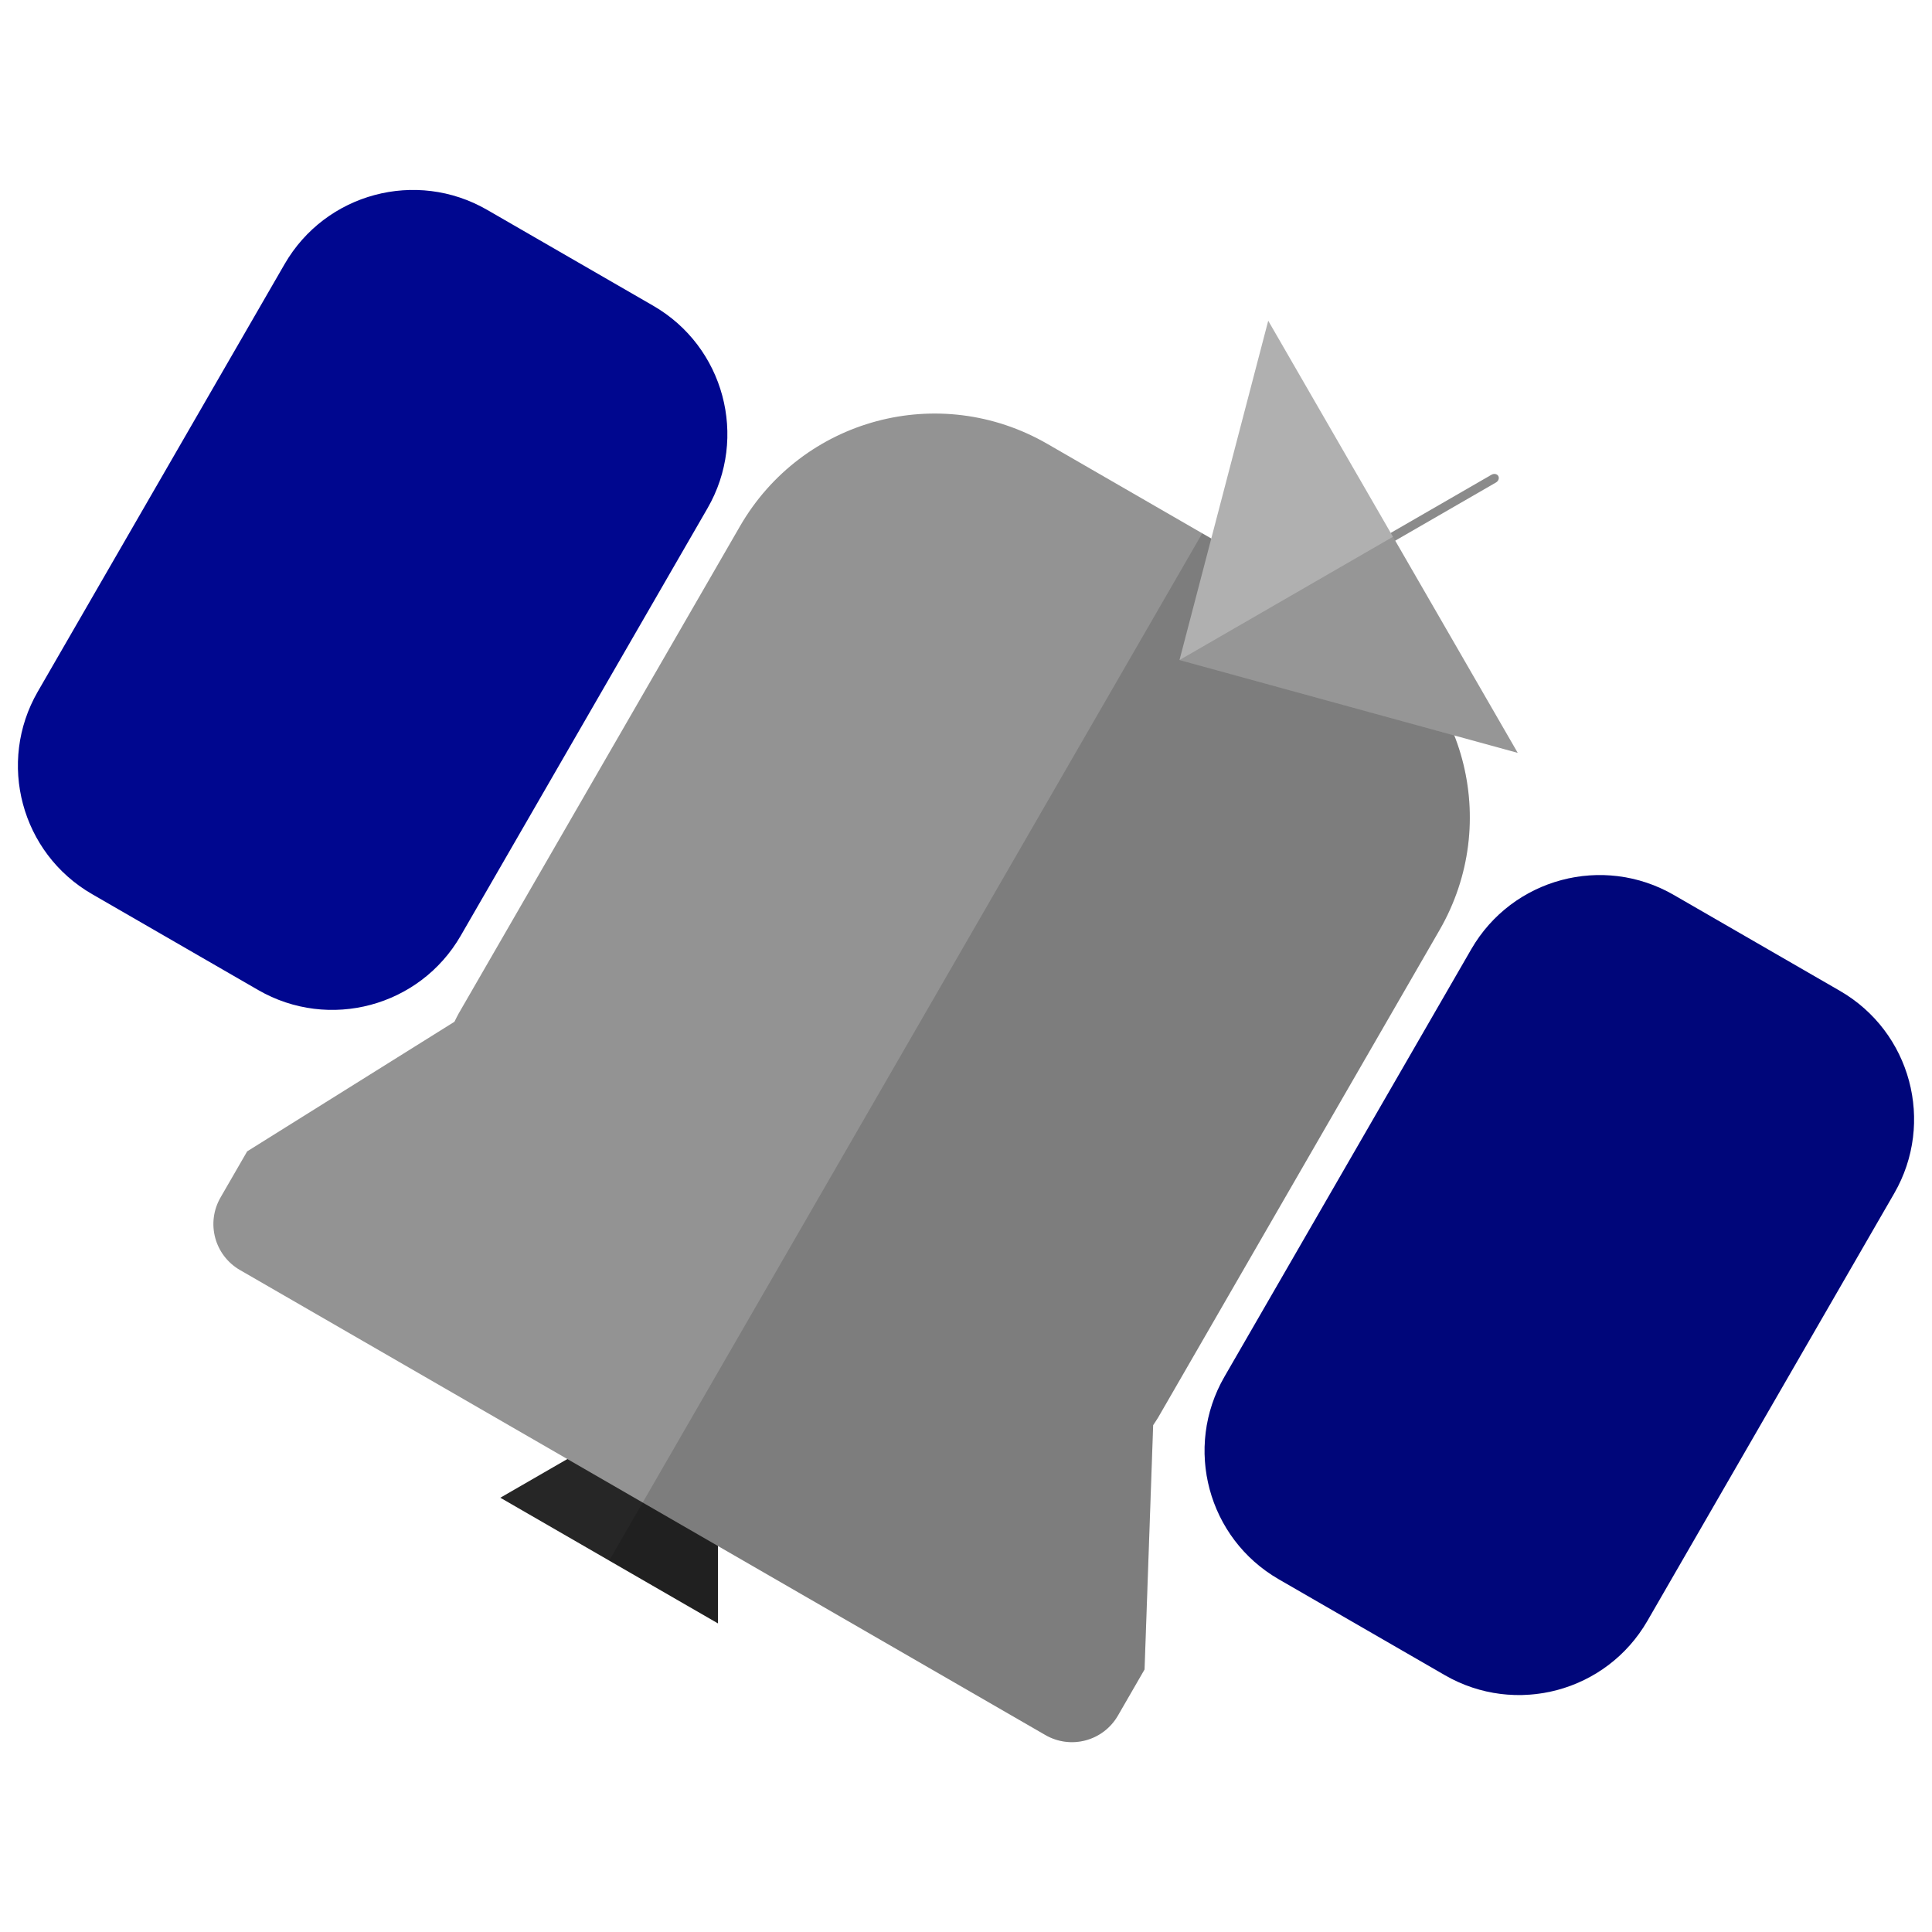
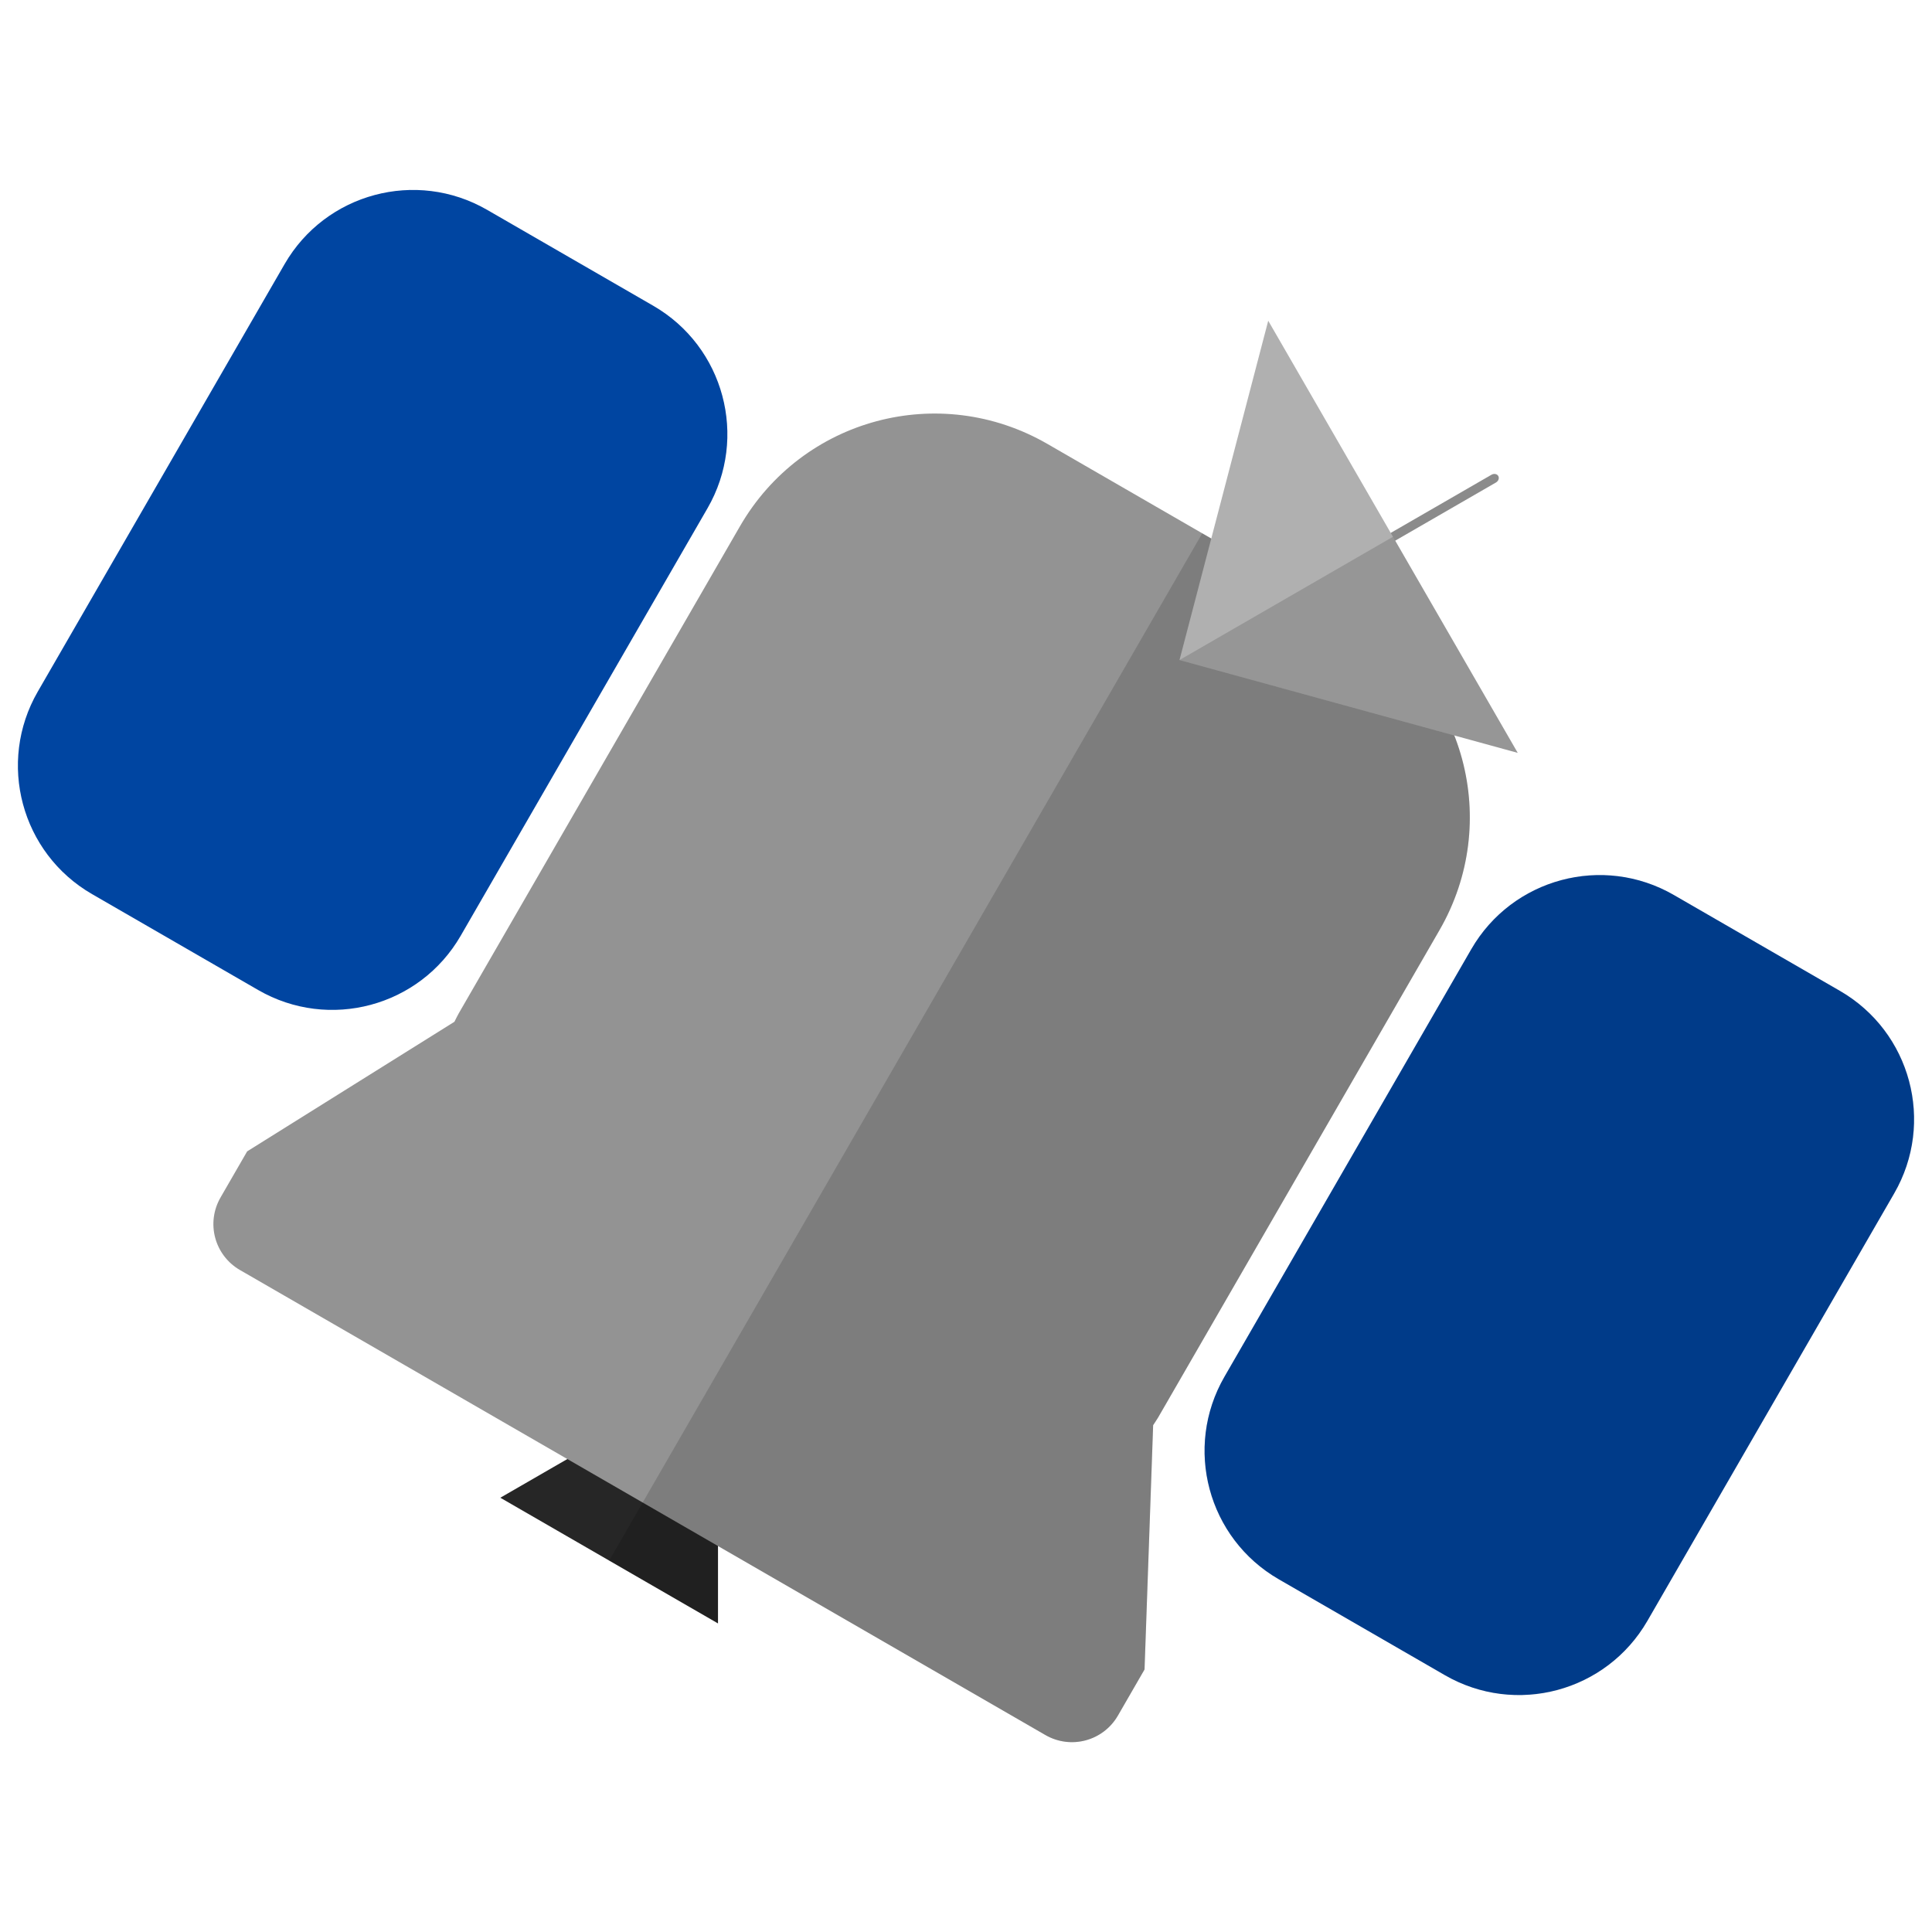
<svg xmlns="http://www.w3.org/2000/svg" width="300" height="300" viewBox="0 0 79.375 79.375" version="1.1" id="svg1">
  <defs id="defs1" />
  <g id="layer1" transform="matrix(0.7933049,1.374044,-1.374044,0.7933049,77.23887,-49.01363)" style="stroke-width:0.63">
    <path style="fill:#262626;fill-opacity:1;stroke-width:0.334;stroke-linecap:round" id="path2" d="m 139.072,263.99 19.514,33.799 -39.028,-10e-6 z" transform="matrix(0.1444186,-0.08338009,0.08338009,0.1444186,0.3811991,32.73974)" />
    <path id="rect10" style="fill:#939393;fill-opacity:1;stroke-width:0.334;stroke-linecap:round" d="m 2.522,47.488 c -3.229,0 -5.828,2.599 -5.828,5.828 v 14.57 c 0,0.08 0.009,0.158 0.012,0.238 l -2.97,5.59 v 1.377 c 0,0.763 0.614,1.377 1.377,1.377 H 19.191 c 0.763,0 1.377,-0.614 1.377,-1.377 v -1.377 l -2.97,-5.59 c 0.003,-0.08 0.012,-0.157 0.012,-0.238 V 53.316 c 0,-3.229 -2.6,-5.828 -5.828,-5.828 z" transform="rotate(-30)" />
-     <g id="g3" style="fill:#00078f;fill-opacity:1">
-       <rect style="fill:#00078f;fill-opacity:1;stroke-width:0.334;stroke-linecap:round" id="rect12" width="12.645" height="20.46" x="-16.912" y="49.493" transform="rotate(-30)" ry="3.839" />
-       <rect style="fill:#00078f;fill-opacity:1;stroke-width:0.334;stroke-linecap:round" id="rect13" width="12.645" height="20.46" x="18.57" y="49.493" transform="rotate(-30)" ry="3.839" />
+     <g id="g3" style="fill:#0045a1;fill-opacity:1">
+       <rect style="fill:#0045a1;fill-opacity:1;stroke-width:0.334;stroke-linecap:round" id="rect12" width="12.645" height="20.46" x="-16.912" y="49.493" transform="rotate(-30)" ry="3.839" />
+       <rect style="fill:#0045a1;fill-opacity:1;stroke-width:0.334;stroke-linecap:round" id="rect13" width="12.645" height="20.46" x="18.57" y="49.493" transform="rotate(-30)" ry="3.839" />
    </g>
    <path id="path11" style="fill:#000000;fill-opacity:0.149;stroke-width:0.334;stroke-linecap:round" d="m 29.938,37.55 12.54,21.719 1.95,3.378 0.868,1.503 2.818,-1.627 -1.736,-1.002 8.476,-4.894 c 0.661,-0.381 0.886,-1.22 0.504,-1.881 l -0.689,-1.193 -5.367,-3.356 c -0.037,-0.07 -0.068,-0.142 -0.108,-0.212 L 41.909,37.368 C 40.295,34.571 36.744,33.62 33.948,35.235 Z m 14.216,-5.892 c -1.842,1.063 -2.468,3.402 -1.405,5.244 l 6.391,11.07 c 1.063,1.842 3.402,2.468 5.244,1.405 l 4.302,-2.484 c 1.842,-1.063 2.469,-3.402 1.405,-5.244 L 53.699,30.579 C 52.636,28.737 50.297,28.11 48.456,29.174 Z" />
    <g id="g1" transform="rotate(30,25.46176,43.8439)">
      <rect style="fill:#8b8b8b;fill-opacity:1;stroke-width:0.334;stroke-linecap:round" id="rect1" width="0.232" height="7.494" x="7.036" y="37.026" transform="rotate(-30)" ry="0.137" />
      <path style="fill:#b0b0b0;fill-opacity:1;stroke-width:0.252;stroke-linecap:round" id="path1" d="m 204.56,134.834 -22.099,38.277 -22.099,-38.277 z" transform="matrix(0.2531711,-0.1461684,0.08338009,0.1444186,-31.15492,38.4138)" />
      <path id="path1-0" style="fill:#000000;fill-opacity:0.15;stroke-width:0.056;stroke-linecap:round" d="m 31.876,27.986 -2.403,8.758 -3.192,-5.528 z" />
    </g>
  </g>
</svg>
